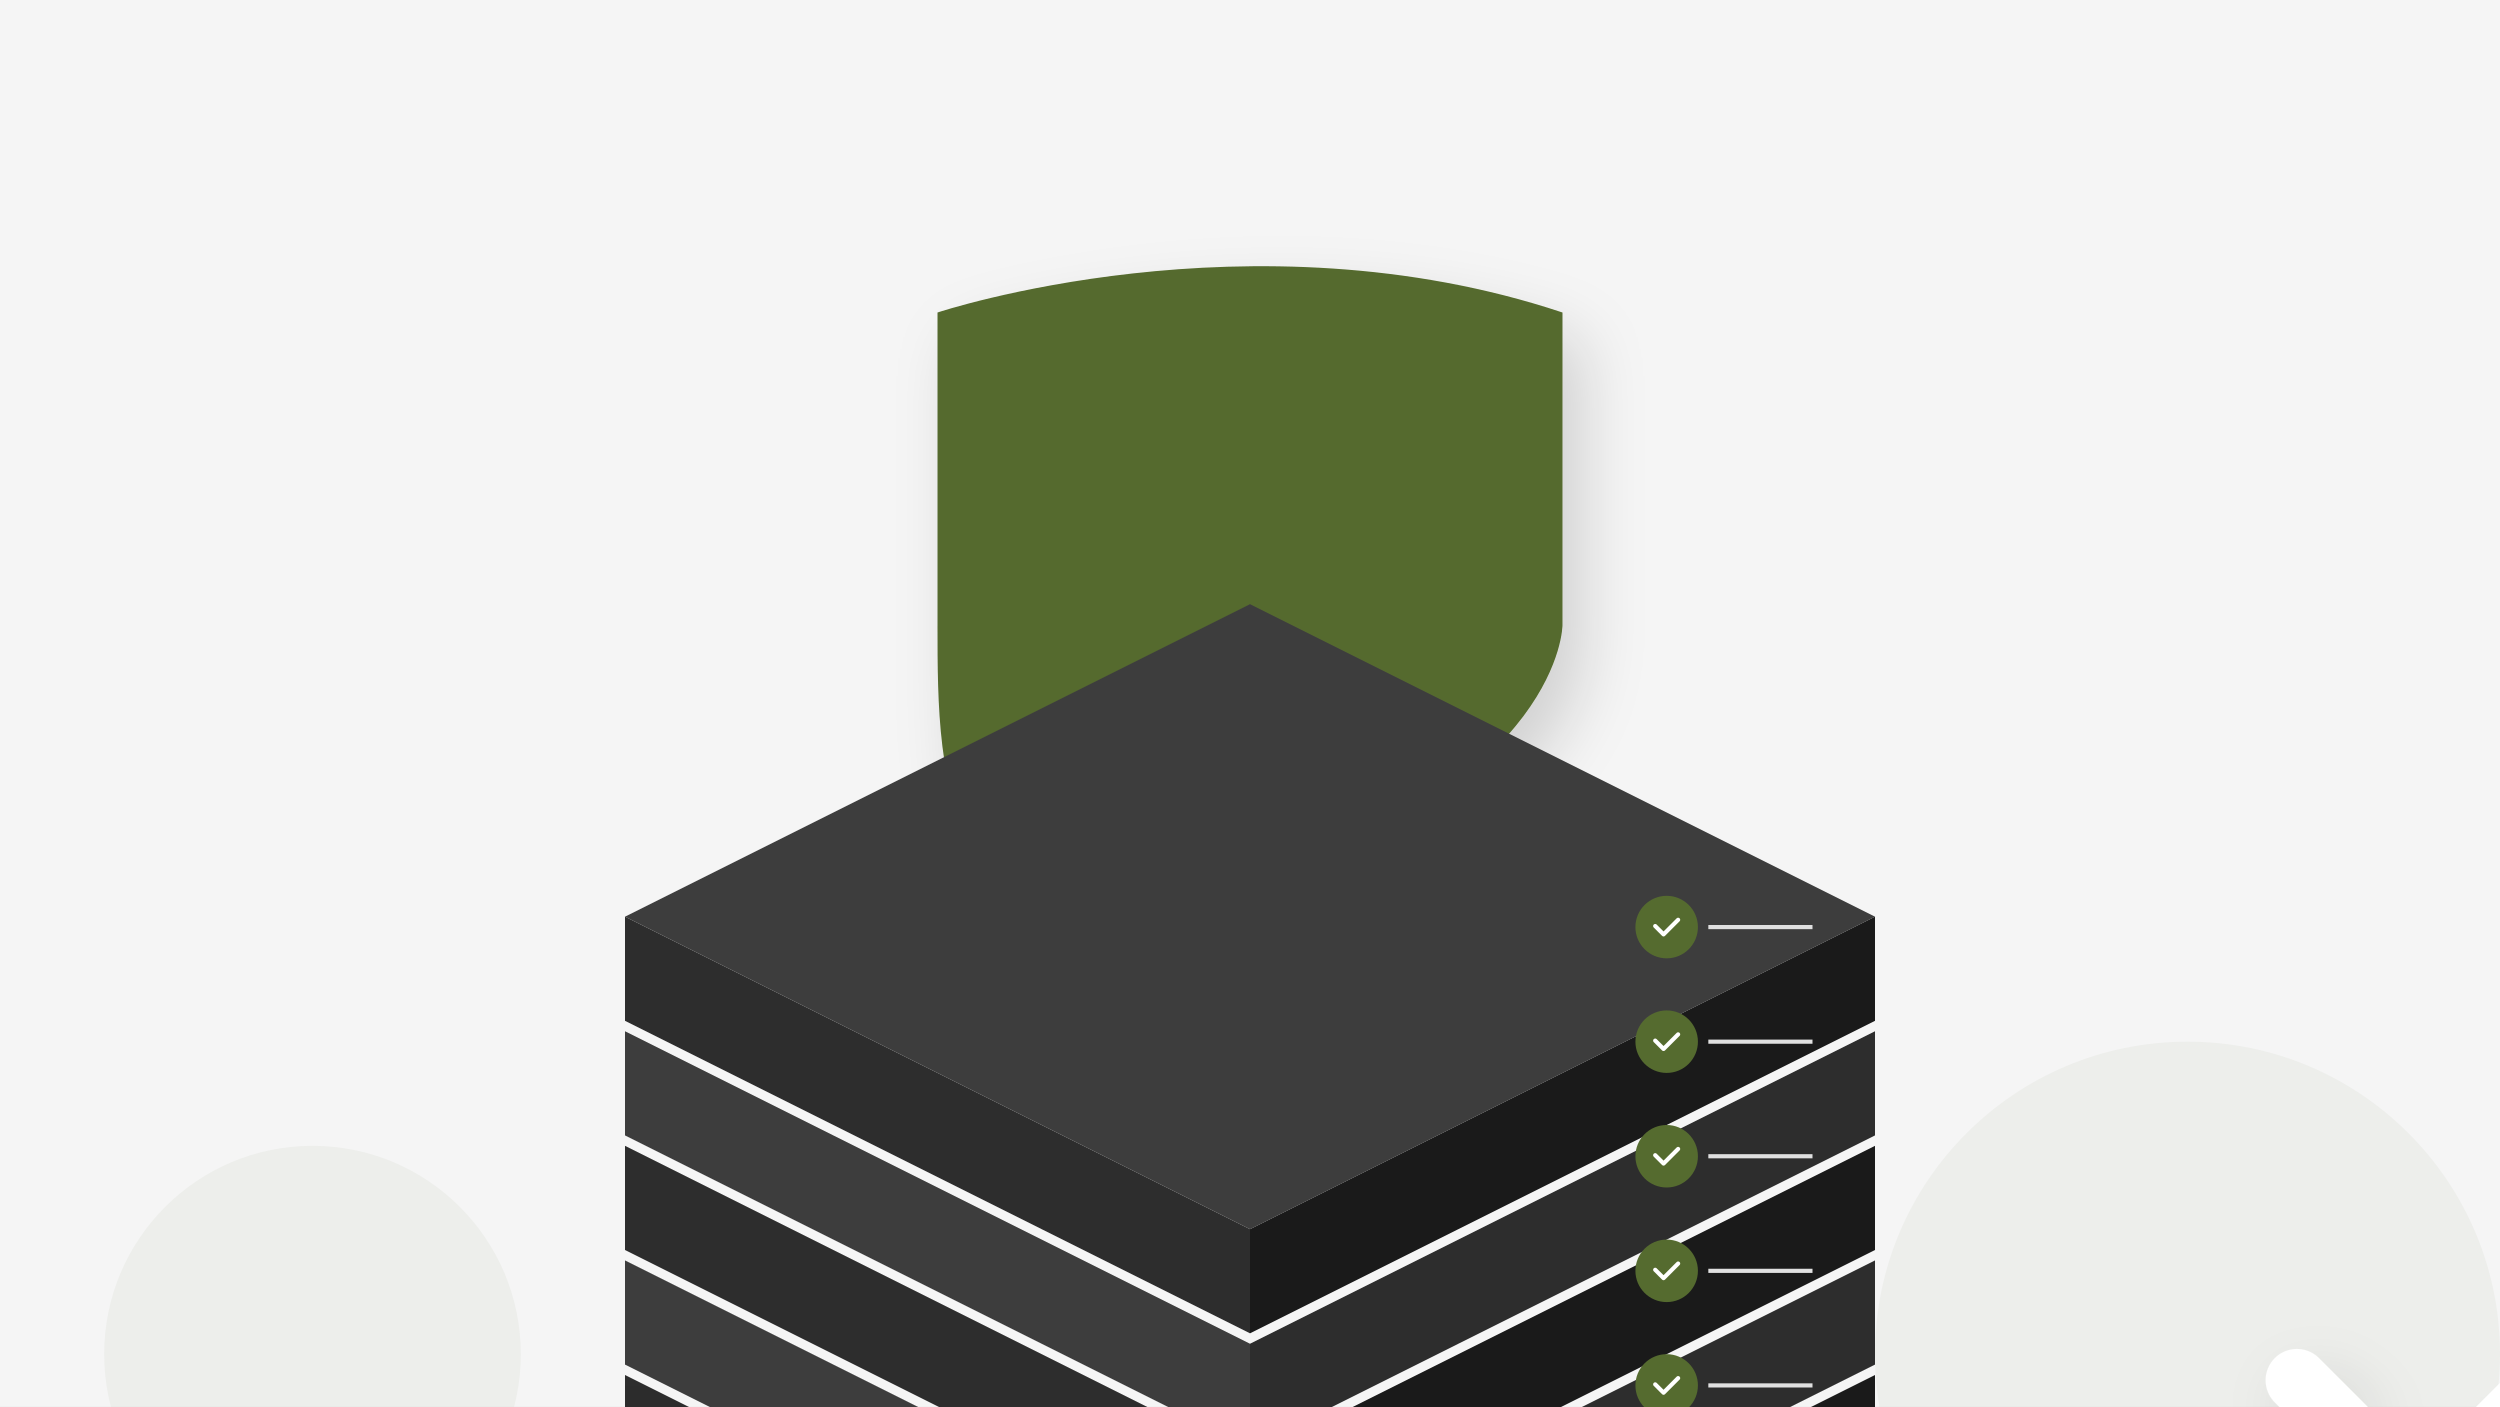
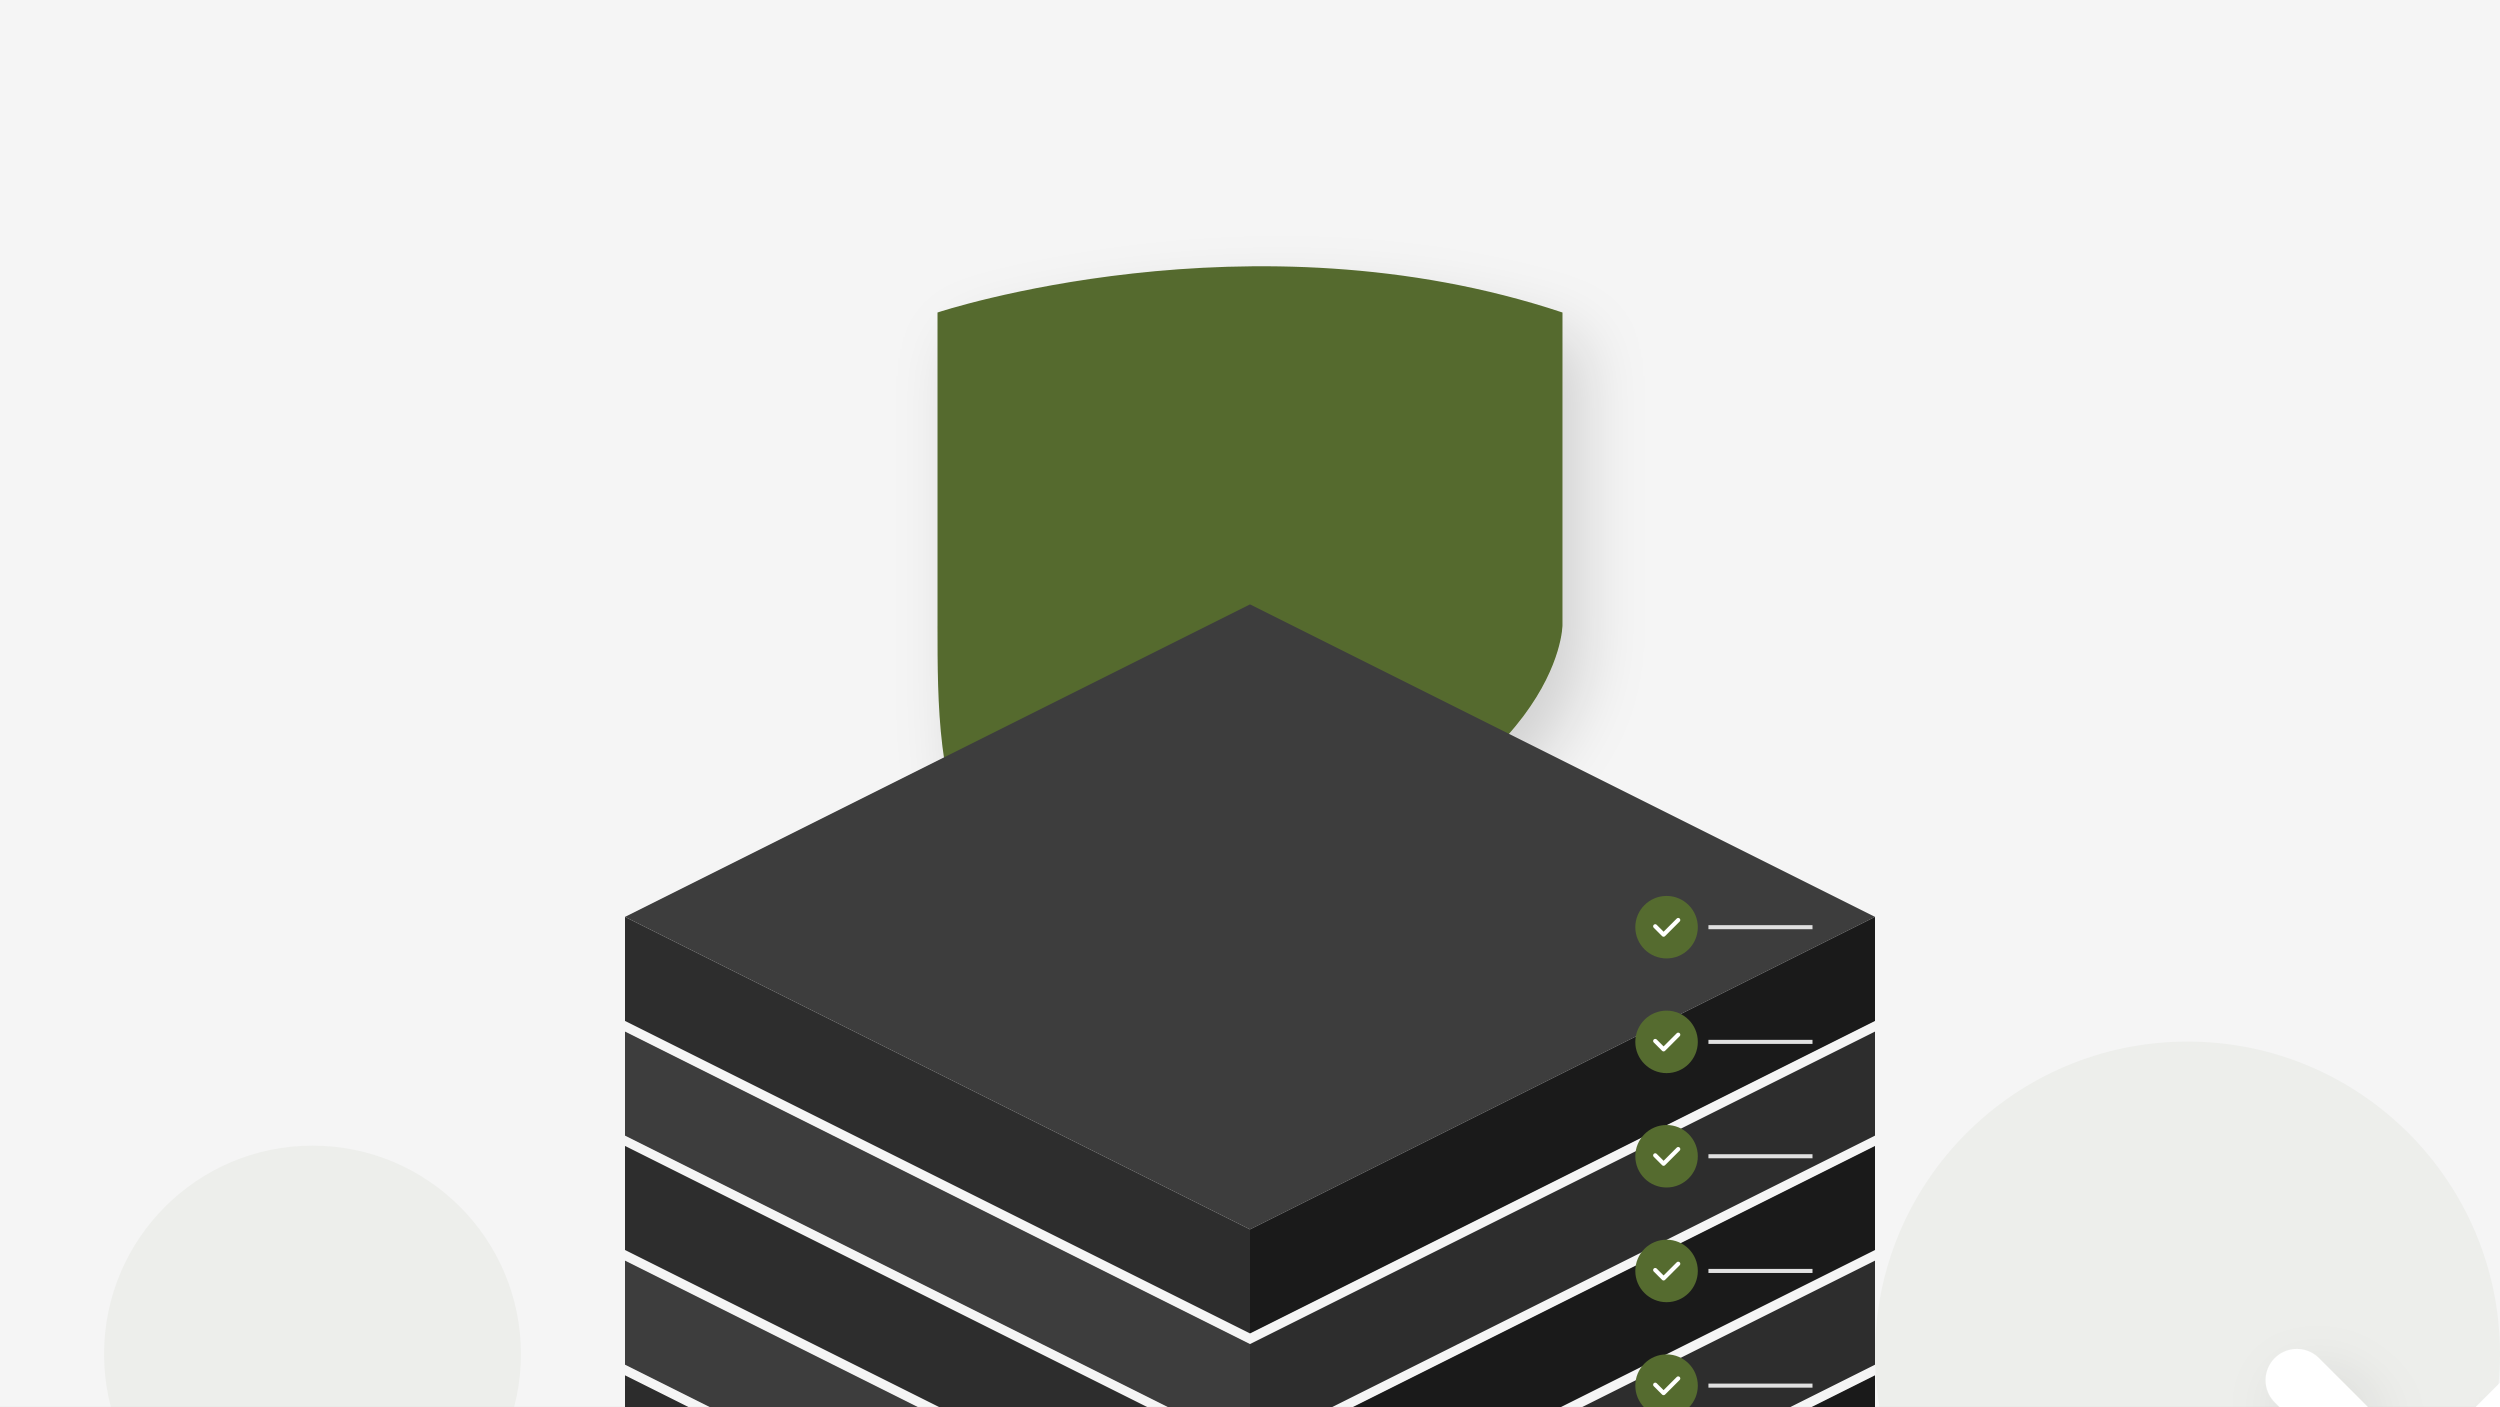
- <svg xmlns="http://www.w3.org/2000/svg" width="1200" height="675" viewBox="0 0 1200 675" fill="none">
+ <svg xmlns="http://www.w3.org/2000/svg" width="800" height="450" viewBox="0 0 800 450" fill="none">
  <defs>
    <filter id="drop-shadow" x="-30%" y="-30%" width="160%" height="160%">
-       <feDropShadow dx="10" dy="15" stdDeviation="15" flood-color="#000" flood-opacity="0.15" />
+       <feDropShadow dx="6.7" dy="10" stdDeviation="10" flood-color="#000" flood-opacity="0.15" />
    </filter>
    <linearGradient id="server-gradient" x1="50%" y1="0%" x2="50%" y2="100%">
      <stop offset="0%" stop-color="#2d2d2d" />
      <stop offset="100%" stop-color="#1a1a1a" />
    </linearGradient>
    <symbol id="checkmark-icon" viewBox="0 0 16 16">
      <path d="M13.5 4.5 L6.5 11.5 L2.5 7.5" stroke="white" stroke-width="2" stroke-linecap="round" stroke-linejoin="round" />
    </symbol>
  </defs>
-   <rect width="1200" height="675" fill="#f5f5f5" />
-   <circle cx="150" cy="650" r="100" fill="#556b2f" opacity="0.05" />
-   <circle cx="1050" cy="650" r="150" fill="#556b2f" opacity="0.05" />
-   <g transform="translate(300, 100)">
+   <rect width="800" height="450" fill="#f5f5f5" />
+   <circle cx="100" cy="433.3" r="66.7" fill="#556b2f" opacity="0.05" />
+   <circle cx="700" cy="433.3" r="100" fill="#556b2f" opacity="0.05" />
+   <g transform="translate(200, 66.7)">
    <g style="filter: url(#drop-shadow);">
-       <path d="M300 0 C 300 0, 300 75, 150 125 S 0 75, 0 0 V-150 C 0 -150, 150 -200, 300 -150 V 0 Z" fill="#556b2f" transform="translate(150, 200)" />
-       <use href="#checkmark-icon" width="80" height="80" x="255" y="150" transform="scale(3)" />
+       <path d="M200 0 C200 0 200 50 100 83.3 S0 50 0 0 V-100 C0-100 100-133.3 200-100 V0 Z" fill="#556b2f" transform="translate(100, 133.3)" />
+       <use href="#checkmark-icon" width="53.3" height="53.3" x="170" y="100" transform="scale(3)" />
    </g>
-     <g id="server-stack" transform="translate(0, 300)">
+     <g id="server-stack" transform="translate(0, 200)">
      <g transform="translate(0, 0)">
-         <path d="M0 40 l300 -150 l300 150 l-300 150 z" fill="#3d3d3d" />
-         <path d="M0 40 v50 l300 150 v-50 z" fill="#2d2d2d" />
-         <path d="M600 40 v50 l-300 150 v-50 z" fill="#1a1a1a" />
-         <circle cx="500" cy="45" r="15" fill="#556b2f" />
-         <use href="#checkmark-icon" width="16" height="16" x="492" y="37" />
-         <path d="M520 45 h50" stroke="#e0e0e0" stroke-width="2" />
+         <path d="M0 26.7 l200-100 l200 100 l-200 100 z" fill="#3d3d3d" />
+         <path d="M0 26.7 v33.3 l200 100 v-33.3 z" fill="#2d2d2d" />
+         <path d="M400 26.7 v33.3 l-200 100 v-33.3 z" fill="#1a1a1a" />
+         <circle cx="333.3" cy="30" r="10" fill="#556b2f" />
+         <use href="#checkmark-icon" width="10.7" height="10.7" x="328" y="24.7" />
+         <path d="M346.7 30 h33.3" stroke="#e0e0e0" stroke-width="1.3" />
      </g>
-       <g transform="translate(0, 55)">
-         <path d="M0 40 v50 l300 150 v-50 z" fill="#3d3d3d" />
-         <path d="M600 40 v50 l-300 150 v-50 z" fill="#2d2d2d" />
-         <circle cx="500" cy="45" r="15" fill="#556b2f" />
-         <use href="#checkmark-icon" width="16" height="16" x="492" y="37" />
-         <path d="M520 45 h50" stroke="#e0e0e0" stroke-width="2" />
+       <g transform="translate(0, 36.7)">
+         <path d="M0 26.7 v33.3 l200 100 v-33.3 z" fill="#3d3d3d" />
+         <path d="M400 26.7 v33.3 l-200 100 v-33.3 z" fill="#2d2d2d" />
+         <circle cx="333.3" cy="30" r="10" fill="#556b2f" />
+         <use href="#checkmark-icon" width="10.7" height="10.7" x="328" y="24.7" />
+         <path d="M346.7 30 h33.3" stroke="#e0e0e0" stroke-width="1.3" />
+       </g>
+       <g transform="translate(0, 73.3)">
+         <path d="M0 26.7 v33.3 l200 100 v-33.3 z" fill="#2d2d2d" />
+         <path d="M400 26.7 v33.3 l-200 100 v-33.3 z" fill="#1a1a1a" />
+         <circle cx="333.3" cy="30" r="10" fill="#556b2f" />
+         <use href="#checkmark-icon" width="10.7" height="10.7" x="328" y="24.7" />
+         <path d="M346.7 30 h33.3" stroke="#e0e0e0" stroke-width="1.3" />
      </g>
      <g transform="translate(0, 110)">
-         <path d="M0 40 v50 l300 150 v-50 z" fill="#2d2d2d" />
-         <path d="M600 40 v50 l-300 150 v-50 z" fill="#1a1a1a" />
-         <circle cx="500" cy="45" r="15" fill="#556b2f" />
-         <use href="#checkmark-icon" width="16" height="16" x="492" y="37" />
-         <path d="M520 45 h50" stroke="#e0e0e0" stroke-width="2" />
+         <path d="M0 26.7 v33.3 l200 100 v-33.3 z" fill="#3d3d3d" />
+         <path d="M400 26.7 v33.3 l-200 100 v-33.3 z" fill="#2d2d2d" />
+         <circle cx="333.3" cy="30" r="10" fill="#556b2f" />
+         <use href="#checkmark-icon" width="10.7" height="10.7" x="328" y="24.7" />
+         <path d="M346.7 30 h33.3" stroke="#e0e0e0" stroke-width="1.3" />
      </g>
-       <g transform="translate(0, 165)">
-         <path d="M0 40 v50 l300 150 v-50 z" fill="#3d3d3d" />
-         <path d="M600 40 v50 l-300 150 v-50 z" fill="#2d2d2d" />
-         <circle cx="500" cy="45" r="15" fill="#556b2f" />
-         <use href="#checkmark-icon" width="16" height="16" x="492" y="37" />
-         <path d="M520 45 h50" stroke="#e0e0e0" stroke-width="2" />
-       </g>
-       <g transform="translate(0, 220)">
-         <path d="M0 40 v50 l300 150 v-50 z" fill="url(#server-gradient)" />
-         <path d="M600 40 v50 l-300 150 v-50 z" fill="#1a1a1a" />
-         <circle cx="500" cy="45" r="15" fill="#556b2f" />
-         <use href="#checkmark-icon" width="16" height="16" x="492" y="37" />
-         <path d="M520 45 h50" stroke="#e0e0e0" stroke-width="2" />
+       <g transform="translate(0, 146.7)">
+         <path d="M0 26.7 v33.3 l200 100 v-33.3 z" fill="url(#server-gradient)" />
+         <path d="M400 26.7 v33.3 l-200 100 v-33.3 z" fill="#1a1a1a" />
+         <circle cx="333.3" cy="30" r="10" fill="#556b2f" />
+         <use href="#checkmark-icon" width="10.7" height="10.7" x="328" y="24.7" />
+         <path d="M346.7 30 h33.3" stroke="#e0e0e0" stroke-width="1.3" />
      </g>
    </g>
  </g>
</svg>
